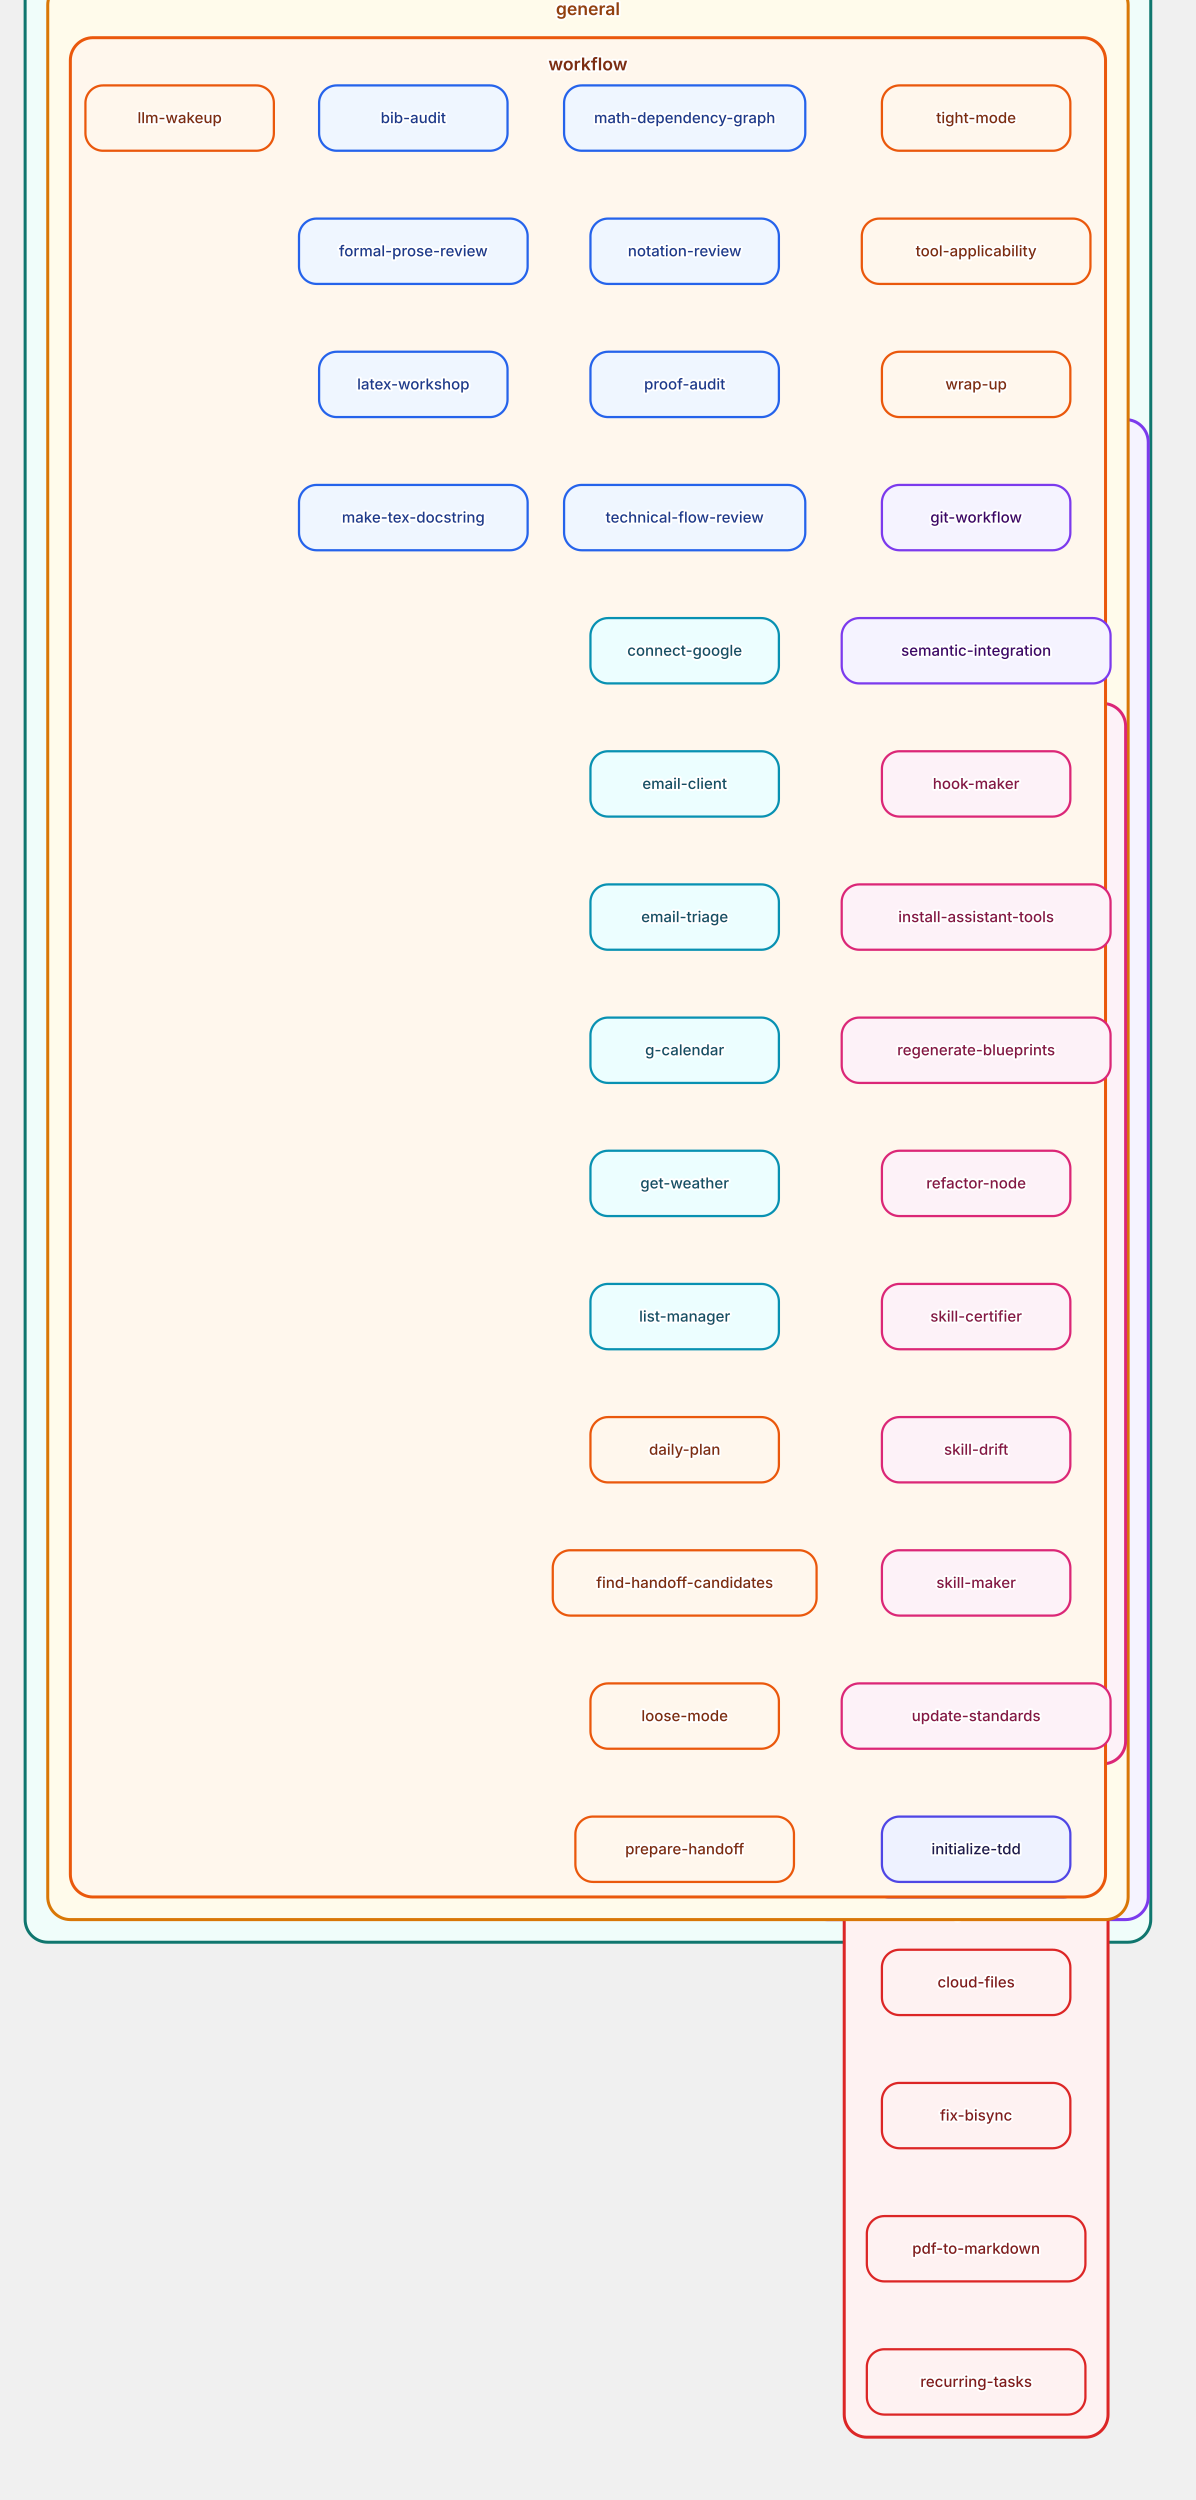
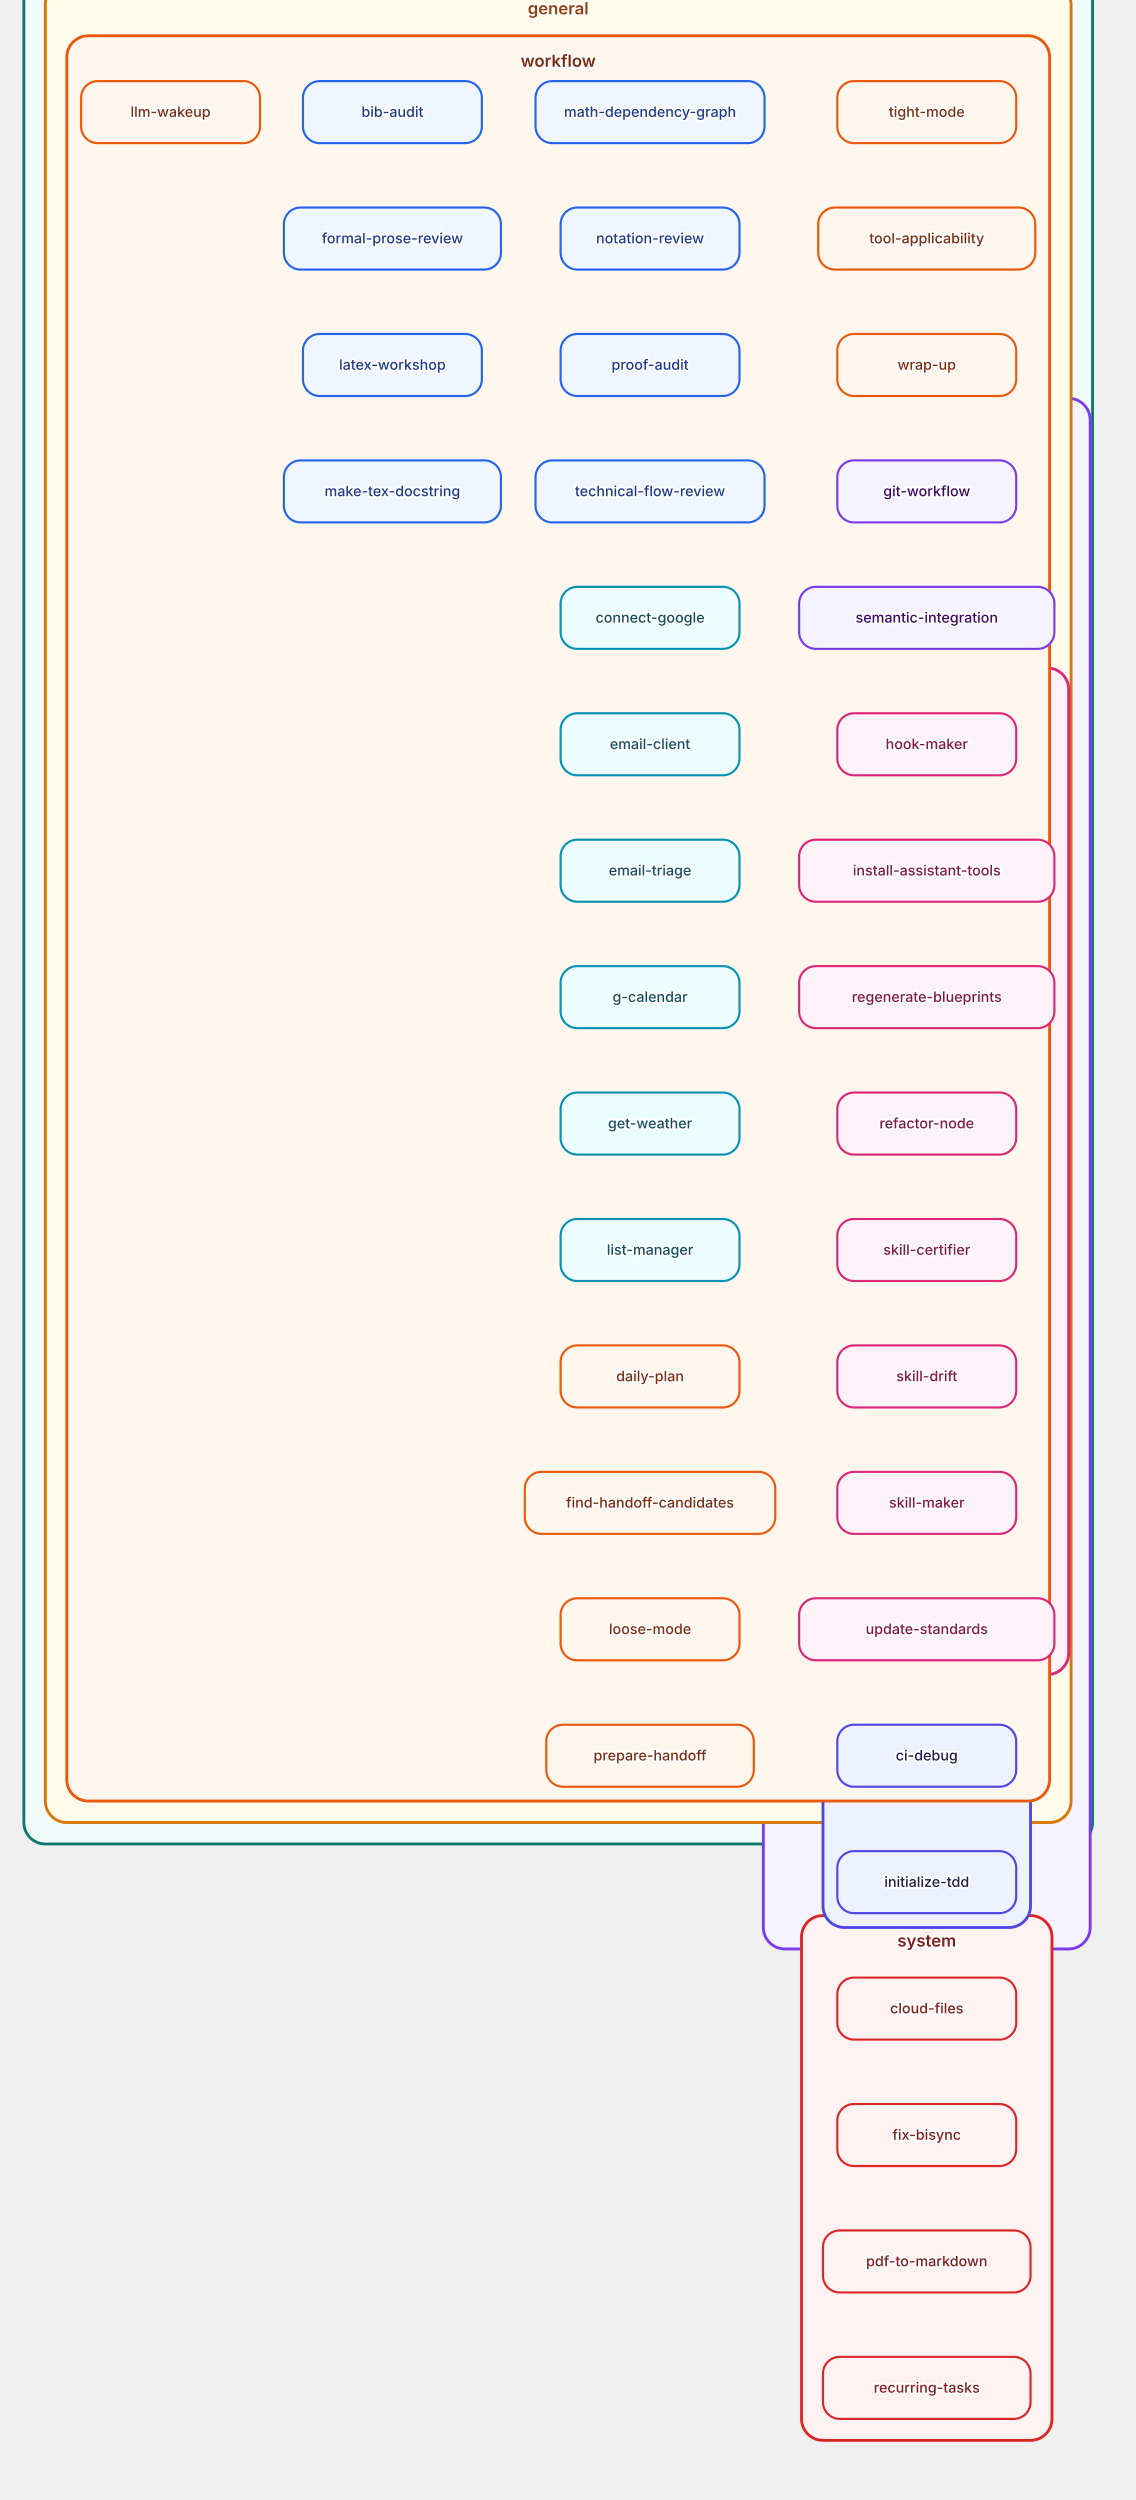
- <svg xmlns="http://www.w3.org/2000/svg" width="952" height="1990" viewBox="0 0 952 1990">
+ <svg xmlns="http://www.w3.org/2000/svg" width="952" height="2096" viewBox="0 0 952 2096">
  <defs>
    <marker id="arrow-end" markerWidth="10" markerHeight="8" refX="8" refY="4" orient="auto" markerUnits="strokeWidth">
      <path d="M0 0 L8 4 L0 8 Z" fill="#64748b" />
    </marker>
    <marker id="arrow-start" markerWidth="10" markerHeight="8" refX="2" refY="4" orient="auto-start-reverse" markerUnits="strokeWidth">
      <path d="M8 0 L0 4 L8 8 Z" fill="#64748b" />
    </marker>
  </defs>
  <g transform="translate(56 56)">
    <g id="edges" />
    <g id="groups">
      <g id="assistant" data-kind="group">
        <rect x="-36" y="-122" width="896" height="1612" rx="18" ry="18" fill="#f0fdfa" stroke="#0f766e" stroke-width="2.4" />
        <text x="412" y="-96" text-anchor="middle" font-family="Inter, Segoe UI, sans-serif" font-size="14" font-weight="600" fill="#134e4a" stroke="#ffffff" stroke-width="3" stroke-linejoin="round" paint-order="stroke">
          <tspan x="412" dy="0">assistant</tspan>
        </text>
      </g>
      <g id="development" data-kind="group">
-         <rect x="584" y="278" width="274" height="1194" rx="18" ry="18" fill="#f5f3ff" stroke="#7c3aed" stroke-width="2.4" />
+         <rect x="584" y="278" width="274" height="1300" rx="18" ry="18" fill="#f5f3ff" stroke="#7c3aed" stroke-width="2.4" />
        <text x="721" y="304" text-anchor="middle" font-family="Inter, Segoe UI, sans-serif" font-size="14" font-weight="600" fill="#3b0764" stroke="#ffffff" stroke-width="3" stroke-linejoin="round" paint-order="stroke">
          <tspan x="721" dy="0">development</tspan>
        </text>
      </g>
      <g id="system" data-kind="group">
-         <rect x="616" y="1444" width="210" height="440" rx="18" ry="18" fill="#fef2f2" stroke="#dc2626" stroke-width="2.4" />
-         <text x="721" y="1470" text-anchor="middle" font-family="Inter, Segoe UI, sans-serif" font-size="14" font-weight="600" fill="#7f1d1d" stroke="#ffffff" stroke-width="3" stroke-linejoin="round" paint-order="stroke">
+         <rect x="616" y="1550" width="210" height="440" rx="18" ry="18" fill="#fef2f2" stroke="#dc2626" stroke-width="2.4" />
+         <text x="721" y="1576" text-anchor="middle" font-family="Inter, Segoe UI, sans-serif" font-size="14" font-weight="600" fill="#7f1d1d" stroke="#ffffff" stroke-width="3" stroke-linejoin="round" paint-order="stroke">
          <tspan x="721" dy="0">system</tspan>
        </text>
      </g>
      <g id="research" data-kind="group">
        <rect x="164" y="-32" width="439" height="432" rx="18" ry="18" fill="#eff6ff" stroke="#2563eb" stroke-width="2.4" />
        <text x="383.5" y="-6" text-anchor="middle" font-family="Inter, Segoe UI, sans-serif" font-size="14" font-weight="600" fill="#1e3a8a" stroke="#ffffff" stroke-width="3" stroke-linejoin="round" paint-order="stroke">
          <tspan x="383.5" dy="0">research</tspan>
        </text>
      </g>
      <g id="general" data-kind="group">
        <rect x="-18" y="-70" width="860" height="1542" rx="18" ry="18" fill="#fffbeb" stroke="#d97706" stroke-width="2.4" />
        <text x="412" y="-44" text-anchor="middle" font-family="Inter, Segoe UI, sans-serif" font-size="14" font-weight="600" fill="#92400e" stroke="#ffffff" stroke-width="3" stroke-linejoin="round" paint-order="stroke">
          <tspan x="412" dy="0">general</tspan>
        </text>
      </g>
      <g id="skill" data-kind="group">
        <rect x="602" y="504" width="238" height="844" rx="18" ry="18" fill="#fdf2f8" stroke="#db2777" stroke-width="2.4" />
        <text x="721" y="530" text-anchor="middle" font-family="Inter, Segoe UI, sans-serif" font-size="14" font-weight="600" fill="#831843" stroke="#ffffff" stroke-width="3" stroke-linejoin="round" paint-order="stroke">
          <tspan x="721" dy="0">skill</tspan>
        </text>
      </g>
      <g id="coding" data-kind="group">
-         <rect x="634" y="1352" width="174" height="102" rx="18" ry="18" fill="#eef2ff" stroke="#4f46e5" stroke-width="2.4" />
+         <rect x="634" y="1352" width="174" height="208" rx="18" ry="18" fill="#eef2ff" stroke="#4f46e5" stroke-width="2.4" />
        <text x="721" y="1378" text-anchor="middle" font-family="Inter, Segoe UI, sans-serif" font-size="14" font-weight="600" fill="#1e1b4b" stroke="#ffffff" stroke-width="3" stroke-linejoin="round" paint-order="stroke">
          <tspan x="721" dy="0">coding</tspan>
        </text>
      </g>
      <g id="productivity" data-kind="group">
        <rect x="402" y="398" width="174" height="632" rx="18" ry="18" fill="#ecfeff" stroke="#0891b2" stroke-width="2.4" />
        <text x="489" y="424" text-anchor="middle" font-family="Inter, Segoe UI, sans-serif" font-size="14" font-weight="600" fill="#164e63" stroke="#ffffff" stroke-width="3" stroke-linejoin="round" paint-order="stroke">
          <tspan x="489" dy="0">productivity</tspan>
        </text>
      </g>
      <g id="workflow" data-kind="group">
        <rect x="0" y="-26" width="824" height="1480" rx="18" ry="18" fill="#fff7ed" stroke="#ea580c" stroke-width="2.4" />
        <text x="412" y="0" text-anchor="middle" font-family="Inter, Segoe UI, sans-serif" font-size="14" font-weight="600" fill="#7c2d12" stroke="#ffffff" stroke-width="3" stroke-linejoin="round" paint-order="stroke">
          <tspan x="412" dy="0">workflow</tspan>
        </text>
      </g>
    </g>
    <g id="nodes">
      <g id="bib-audit" data-kind="node">
        <rect x="198" y="12" width="150" height="52" rx="14" ry="14" fill="#eff6ff" stroke="#2563eb" stroke-width="1.8" />
        <text x="273" y="42" text-anchor="middle" font-family="Inter, Segoe UI, sans-serif" font-size="12" font-weight="500" fill="#1e3a8a" stroke="#ffffff" stroke-width="3" stroke-linejoin="round" paint-order="stroke">
          <tspan x="273" dy="0">bib-audit</tspan>
        </text>
      </g>
      <g id="formal-prose-review" data-kind="node">
        <rect x="182" y="118" width="182" height="52" rx="14" ry="14" fill="#eff6ff" stroke="#2563eb" stroke-width="1.8" />
        <text x="273" y="148" text-anchor="middle" font-family="Inter, Segoe UI, sans-serif" font-size="12" font-weight="500" fill="#1e3a8a" stroke="#ffffff" stroke-width="3" stroke-linejoin="round" paint-order="stroke">
          <tspan x="273" dy="0">formal-prose-review</tspan>
        </text>
      </g>
      <g id="latex-workshop" data-kind="node">
        <rect x="198" y="224" width="150" height="52" rx="14" ry="14" fill="#eff6ff" stroke="#2563eb" stroke-width="1.8" />
        <text x="273" y="254" text-anchor="middle" font-family="Inter, Segoe UI, sans-serif" font-size="12" font-weight="500" fill="#1e3a8a" stroke="#ffffff" stroke-width="3" stroke-linejoin="round" paint-order="stroke">
          <tspan x="273" dy="0">latex-workshop</tspan>
        </text>
      </g>
      <g id="make-tex-docstring" data-kind="node">
        <rect x="182" y="330" width="182" height="52" rx="14" ry="14" fill="#eff6ff" stroke="#2563eb" stroke-width="1.8" />
        <text x="273" y="360" text-anchor="middle" font-family="Inter, Segoe UI, sans-serif" font-size="12" font-weight="500" fill="#1e3a8a" stroke="#ffffff" stroke-width="3" stroke-linejoin="round" paint-order="stroke">
          <tspan x="273" dy="0">make-tex-docstring</tspan>
        </text>
      </g>
      <g id="math-dependency-graph" data-kind="node">
        <rect x="393" y="12" width="192" height="52" rx="14" ry="14" fill="#eff6ff" stroke="#2563eb" stroke-width="1.8" />
        <text x="489" y="42" text-anchor="middle" font-family="Inter, Segoe UI, sans-serif" font-size="12" font-weight="500" fill="#1e3a8a" stroke="#ffffff" stroke-width="3" stroke-linejoin="round" paint-order="stroke">
          <tspan x="489" dy="0">math-dependency-graph</tspan>
        </text>
      </g>
      <g id="notation-review" data-kind="node">
        <rect x="414" y="118" width="150" height="52" rx="14" ry="14" fill="#eff6ff" stroke="#2563eb" stroke-width="1.8" />
        <text x="489" y="148" text-anchor="middle" font-family="Inter, Segoe UI, sans-serif" font-size="12" font-weight="500" fill="#1e3a8a" stroke="#ffffff" stroke-width="3" stroke-linejoin="round" paint-order="stroke">
          <tspan x="489" dy="0">notation-review</tspan>
        </text>
      </g>
      <g id="proof-audit" data-kind="node">
        <rect x="414" y="224" width="150" height="52" rx="14" ry="14" fill="#eff6ff" stroke="#2563eb" stroke-width="1.8" />
        <text x="489" y="254" text-anchor="middle" font-family="Inter, Segoe UI, sans-serif" font-size="12" font-weight="500" fill="#1e3a8a" stroke="#ffffff" stroke-width="3" stroke-linejoin="round" paint-order="stroke">
          <tspan x="489" dy="0">proof-audit</tspan>
        </text>
      </g>
      <g id="technical-flow-review" data-kind="node">
        <rect x="393" y="330" width="192" height="52" rx="14" ry="14" fill="#eff6ff" stroke="#2563eb" stroke-width="1.8" />
        <text x="489" y="360" text-anchor="middle" font-family="Inter, Segoe UI, sans-serif" font-size="12" font-weight="500" fill="#1e3a8a" stroke="#ffffff" stroke-width="3" stroke-linejoin="round" paint-order="stroke">
          <tspan x="489" dy="0">technical-flow-review</tspan>
        </text>
      </g>
      <g id="connect-google" data-kind="node">
        <rect x="414" y="436" width="150" height="52" rx="14" ry="14" fill="#ecfeff" stroke="#0891b2" stroke-width="1.8" />
        <text x="489" y="466" text-anchor="middle" font-family="Inter, Segoe UI, sans-serif" font-size="12" font-weight="500" fill="#164e63" stroke="#ffffff" stroke-width="3" stroke-linejoin="round" paint-order="stroke">
          <tspan x="489" dy="0">connect-google</tspan>
        </text>
      </g>
      <g id="email-client" data-kind="node">
        <rect x="414" y="542" width="150" height="52" rx="14" ry="14" fill="#ecfeff" stroke="#0891b2" stroke-width="1.8" />
        <text x="489" y="572" text-anchor="middle" font-family="Inter, Segoe UI, sans-serif" font-size="12" font-weight="500" fill="#164e63" stroke="#ffffff" stroke-width="3" stroke-linejoin="round" paint-order="stroke">
          <tspan x="489" dy="0">email-client</tspan>
        </text>
      </g>
      <g id="email-triage" data-kind="node">
        <rect x="414" y="648" width="150" height="52" rx="14" ry="14" fill="#ecfeff" stroke="#0891b2" stroke-width="1.8" />
        <text x="489" y="678" text-anchor="middle" font-family="Inter, Segoe UI, sans-serif" font-size="12" font-weight="500" fill="#164e63" stroke="#ffffff" stroke-width="3" stroke-linejoin="round" paint-order="stroke">
          <tspan x="489" dy="0">email-triage</tspan>
        </text>
      </g>
      <g id="g-calendar" data-kind="node">
        <rect x="414" y="754" width="150" height="52" rx="14" ry="14" fill="#ecfeff" stroke="#0891b2" stroke-width="1.8" />
        <text x="489" y="784" text-anchor="middle" font-family="Inter, Segoe UI, sans-serif" font-size="12" font-weight="500" fill="#164e63" stroke="#ffffff" stroke-width="3" stroke-linejoin="round" paint-order="stroke">
          <tspan x="489" dy="0">g-calendar</tspan>
        </text>
      </g>
      <g id="get-weather" data-kind="node">
        <rect x="414" y="860" width="150" height="52" rx="14" ry="14" fill="#ecfeff" stroke="#0891b2" stroke-width="1.8" />
        <text x="489" y="890" text-anchor="middle" font-family="Inter, Segoe UI, sans-serif" font-size="12" font-weight="500" fill="#164e63" stroke="#ffffff" stroke-width="3" stroke-linejoin="round" paint-order="stroke">
          <tspan x="489" dy="0">get-weather</tspan>
        </text>
      </g>
      <g id="list-manager" data-kind="node">
        <rect x="414" y="966" width="150" height="52" rx="14" ry="14" fill="#ecfeff" stroke="#0891b2" stroke-width="1.8" />
        <text x="489" y="996" text-anchor="middle" font-family="Inter, Segoe UI, sans-serif" font-size="12" font-weight="500" fill="#164e63" stroke="#ffffff" stroke-width="3" stroke-linejoin="round" paint-order="stroke">
          <tspan x="489" dy="0">list-manager</tspan>
        </text>
      </g>
      <g id="daily-plan" data-kind="node">
        <rect x="414" y="1072" width="150" height="52" rx="14" ry="14" fill="#fff7ed" stroke="#ea580c" stroke-width="1.8" />
        <text x="489" y="1102" text-anchor="middle" font-family="Inter, Segoe UI, sans-serif" font-size="12" font-weight="500" fill="#7c2d12" stroke="#ffffff" stroke-width="3" stroke-linejoin="round" paint-order="stroke">
          <tspan x="489" dy="0">daily-plan</tspan>
        </text>
      </g>
      <g id="find-handoff-candidates" data-kind="node">
        <rect x="384" y="1178" width="210" height="52" rx="14" ry="14" fill="#fff7ed" stroke="#ea580c" stroke-width="1.8" />
        <text x="489" y="1208" text-anchor="middle" font-family="Inter, Segoe UI, sans-serif" font-size="12" font-weight="500" fill="#7c2d12" stroke="#ffffff" stroke-width="3" stroke-linejoin="round" paint-order="stroke">
          <tspan x="489" dy="0">find-handoff-candidates</tspan>
        </text>
      </g>
      <g id="llm-wakeup" data-kind="node">
        <rect x="12" y="12" width="150" height="52" rx="14" ry="14" fill="#fff7ed" stroke="#ea580c" stroke-width="1.8" />
        <text x="87" y="42" text-anchor="middle" font-family="Inter, Segoe UI, sans-serif" font-size="12" font-weight="500" fill="#7c2d12" stroke="#ffffff" stroke-width="3" stroke-linejoin="round" paint-order="stroke">
          <tspan x="87" dy="0">llm-wakeup</tspan>
        </text>
      </g>
      <g id="loose-mode" data-kind="node">
        <rect x="414" y="1284" width="150" height="52" rx="14" ry="14" fill="#fff7ed" stroke="#ea580c" stroke-width="1.8" />
        <text x="489" y="1314" text-anchor="middle" font-family="Inter, Segoe UI, sans-serif" font-size="12" font-weight="500" fill="#7c2d12" stroke="#ffffff" stroke-width="3" stroke-linejoin="round" paint-order="stroke">
          <tspan x="489" dy="0">loose-mode</tspan>
        </text>
      </g>
      <g id="prepare-handoff" data-kind="node">
        <rect x="402" y="1390" width="174" height="52" rx="14" ry="14" fill="#fff7ed" stroke="#ea580c" stroke-width="1.8" />
        <text x="489" y="1420" text-anchor="middle" font-family="Inter, Segoe UI, sans-serif" font-size="12" font-weight="500" fill="#7c2d12" stroke="#ffffff" stroke-width="3" stroke-linejoin="round" paint-order="stroke">
          <tspan x="489" dy="0">prepare-handoff</tspan>
        </text>
      </g>
      <g id="tight-mode" data-kind="node">
        <rect x="646" y="12" width="150" height="52" rx="14" ry="14" fill="#fff7ed" stroke="#ea580c" stroke-width="1.8" />
        <text x="721" y="42" text-anchor="middle" font-family="Inter, Segoe UI, sans-serif" font-size="12" font-weight="500" fill="#7c2d12" stroke="#ffffff" stroke-width="3" stroke-linejoin="round" paint-order="stroke">
          <tspan x="721" dy="0">tight-mode</tspan>
        </text>
      </g>
      <g id="tool-applicability" data-kind="node">
        <rect x="630" y="118" width="182" height="52" rx="14" ry="14" fill="#fff7ed" stroke="#ea580c" stroke-width="1.8" />
        <text x="721" y="148" text-anchor="middle" font-family="Inter, Segoe UI, sans-serif" font-size="12" font-weight="500" fill="#7c2d12" stroke="#ffffff" stroke-width="3" stroke-linejoin="round" paint-order="stroke">
          <tspan x="721" dy="0">tool-applicability</tspan>
        </text>
      </g>
      <g id="wrap-up" data-kind="node">
        <rect x="646" y="224" width="150" height="52" rx="14" ry="14" fill="#fff7ed" stroke="#ea580c" stroke-width="1.8" />
        <text x="721" y="254" text-anchor="middle" font-family="Inter, Segoe UI, sans-serif" font-size="12" font-weight="500" fill="#7c2d12" stroke="#ffffff" stroke-width="3" stroke-linejoin="round" paint-order="stroke">
          <tspan x="721" dy="0">wrap-up</tspan>
        </text>
      </g>
      <g id="git-workflow" data-kind="node">
        <rect x="646" y="330" width="150" height="52" rx="14" ry="14" fill="#f5f3ff" stroke="#7c3aed" stroke-width="1.8" />
        <text x="721" y="360" text-anchor="middle" font-family="Inter, Segoe UI, sans-serif" font-size="12" font-weight="500" fill="#3b0764" stroke="#ffffff" stroke-width="3" stroke-linejoin="round" paint-order="stroke">
          <tspan x="721" dy="0">git-workflow</tspan>
        </text>
      </g>
      <g id="semantic-integration" data-kind="node">
        <rect x="614" y="436" width="214" height="52" rx="14" ry="14" fill="#f5f3ff" stroke="#7c3aed" stroke-width="1.8" />
        <text x="721" y="466" text-anchor="middle" font-family="Inter, Segoe UI, sans-serif" font-size="12" font-weight="500" fill="#3b0764" stroke="#ffffff" stroke-width="3" stroke-linejoin="round" paint-order="stroke">
          <tspan x="721" dy="0">semantic-integration</tspan>
        </text>
      </g>
      <g id="hook-maker" data-kind="node">
        <rect x="646" y="542" width="150" height="52" rx="14" ry="14" fill="#fdf2f8" stroke="#db2777" stroke-width="1.8" />
        <text x="721" y="572" text-anchor="middle" font-family="Inter, Segoe UI, sans-serif" font-size="12" font-weight="500" fill="#831843" stroke="#ffffff" stroke-width="3" stroke-linejoin="round" paint-order="stroke">
          <tspan x="721" dy="0">hook-maker</tspan>
        </text>
      </g>
      <g id="install-assistant-tools" data-kind="node">
        <rect x="614" y="648" width="214" height="52" rx="14" ry="14" fill="#fdf2f8" stroke="#db2777" stroke-width="1.8" />
        <text x="721" y="678" text-anchor="middle" font-family="Inter, Segoe UI, sans-serif" font-size="12" font-weight="500" fill="#831843" stroke="#ffffff" stroke-width="3" stroke-linejoin="round" paint-order="stroke">
          <tspan x="721" dy="0">install-assistant-tools</tspan>
        </text>
      </g>
      <g id="regenerate-blueprints" data-kind="node">
        <rect x="614" y="754" width="214" height="52" rx="14" ry="14" fill="#fdf2f8" stroke="#db2777" stroke-width="1.8" />
        <text x="721" y="784" text-anchor="middle" font-family="Inter, Segoe UI, sans-serif" font-size="12" font-weight="500" fill="#831843" stroke="#ffffff" stroke-width="3" stroke-linejoin="round" paint-order="stroke">
          <tspan x="721" dy="0">regenerate-blueprints</tspan>
        </text>
      </g>
      <g id="refactor-node" data-kind="node">
        <rect x="646" y="860" width="150" height="52" rx="14" ry="14" fill="#fdf2f8" stroke="#db2777" stroke-width="1.8" />
        <text x="721" y="890" text-anchor="middle" font-family="Inter, Segoe UI, sans-serif" font-size="12" font-weight="500" fill="#831843" stroke="#ffffff" stroke-width="3" stroke-linejoin="round" paint-order="stroke">
          <tspan x="721" dy="0">refactor-node</tspan>
        </text>
      </g>
      <g id="skill-certifier" data-kind="node">
        <rect x="646" y="966" width="150" height="52" rx="14" ry="14" fill="#fdf2f8" stroke="#db2777" stroke-width="1.8" />
        <text x="721" y="996" text-anchor="middle" font-family="Inter, Segoe UI, sans-serif" font-size="12" font-weight="500" fill="#831843" stroke="#ffffff" stroke-width="3" stroke-linejoin="round" paint-order="stroke">
          <tspan x="721" dy="0">skill-certifier</tspan>
        </text>
      </g>
      <g id="skill-drift" data-kind="node">
        <rect x="646" y="1072" width="150" height="52" rx="14" ry="14" fill="#fdf2f8" stroke="#db2777" stroke-width="1.8" />
        <text x="721" y="1102" text-anchor="middle" font-family="Inter, Segoe UI, sans-serif" font-size="12" font-weight="500" fill="#831843" stroke="#ffffff" stroke-width="3" stroke-linejoin="round" paint-order="stroke">
          <tspan x="721" dy="0">skill-drift</tspan>
        </text>
      </g>
      <g id="skill-maker" data-kind="node">
        <rect x="646" y="1178" width="150" height="52" rx="14" ry="14" fill="#fdf2f8" stroke="#db2777" stroke-width="1.8" />
        <text x="721" y="1208" text-anchor="middle" font-family="Inter, Segoe UI, sans-serif" font-size="12" font-weight="500" fill="#831843" stroke="#ffffff" stroke-width="3" stroke-linejoin="round" paint-order="stroke">
          <tspan x="721" dy="0">skill-maker</tspan>
        </text>
      </g>
      <g id="update-standards" data-kind="node">
        <rect x="614" y="1284" width="214" height="52" rx="14" ry="14" fill="#fdf2f8" stroke="#db2777" stroke-width="1.8" />
        <text x="721" y="1314" text-anchor="middle" font-family="Inter, Segoe UI, sans-serif" font-size="12" font-weight="500" fill="#831843" stroke="#ffffff" stroke-width="3" stroke-linejoin="round" paint-order="stroke">
          <tspan x="721" dy="0">update-standards</tspan>
        </text>
      </g>
-       <g id="initialize-tdd" data-kind="node">
+       <g id="ci-debug" data-kind="node">
        <rect x="646" y="1390" width="150" height="52" rx="14" ry="14" fill="#eef2ff" stroke="#4f46e5" stroke-width="1.8" />
        <text x="721" y="1420" text-anchor="middle" font-family="Inter, Segoe UI, sans-serif" font-size="12" font-weight="500" fill="#1e1b4b" stroke="#ffffff" stroke-width="3" stroke-linejoin="round" paint-order="stroke">
+           <tspan x="721" dy="0">ci-debug</tspan>
+         </text>
+       </g>
+       <g id="initialize-tdd" data-kind="node">
+         <rect x="646" y="1496" width="150" height="52" rx="14" ry="14" fill="#eef2ff" stroke="#4f46e5" stroke-width="1.8" />
+         <text x="721" y="1526" text-anchor="middle" font-family="Inter, Segoe UI, sans-serif" font-size="12" font-weight="500" fill="#1e1b4b" stroke="#ffffff" stroke-width="3" stroke-linejoin="round" paint-order="stroke">
          <tspan x="721" dy="0">initialize-tdd</tspan>
        </text>
      </g>
      <g id="cloud-files" data-kind="node">
-         <rect x="646" y="1496" width="150" height="52" rx="14" ry="14" fill="#fef2f2" stroke="#dc2626" stroke-width="1.8" />
-         <text x="721" y="1526" text-anchor="middle" font-family="Inter, Segoe UI, sans-serif" font-size="12" font-weight="500" fill="#7f1d1d" stroke="#ffffff" stroke-width="3" stroke-linejoin="round" paint-order="stroke">
-           <tspan x="721" dy="0">cloud-files</tspan>
-         </text>
-       </g>
-       <g id="fix-bisync" data-kind="node">
        <rect x="646" y="1602" width="150" height="52" rx="14" ry="14" fill="#fef2f2" stroke="#dc2626" stroke-width="1.8" />
        <text x="721" y="1632" text-anchor="middle" font-family="Inter, Segoe UI, sans-serif" font-size="12" font-weight="500" fill="#7f1d1d" stroke="#ffffff" stroke-width="3" stroke-linejoin="round" paint-order="stroke">
+           <tspan x="721" dy="0">cloud-files</tspan>
+         </text>
+       </g>
+       <g id="fix-bisync" data-kind="node">
+         <rect x="646" y="1708" width="150" height="52" rx="14" ry="14" fill="#fef2f2" stroke="#dc2626" stroke-width="1.8" />
+         <text x="721" y="1738" text-anchor="middle" font-family="Inter, Segoe UI, sans-serif" font-size="12" font-weight="500" fill="#7f1d1d" stroke="#ffffff" stroke-width="3" stroke-linejoin="round" paint-order="stroke">
          <tspan x="721" dy="0">fix-bisync</tspan>
        </text>
      </g>
      <g id="pdf-to-markdown" data-kind="node">
-         <rect x="634" y="1708" width="174" height="52" rx="14" ry="14" fill="#fef2f2" stroke="#dc2626" stroke-width="1.8" />
-         <text x="721" y="1738" text-anchor="middle" font-family="Inter, Segoe UI, sans-serif" font-size="12" font-weight="500" fill="#7f1d1d" stroke="#ffffff" stroke-width="3" stroke-linejoin="round" paint-order="stroke">
-           <tspan x="721" dy="0">pdf-to-markdown</tspan>
-         </text>
-       </g>
-       <g id="recurring-tasks" data-kind="node">
        <rect x="634" y="1814" width="174" height="52" rx="14" ry="14" fill="#fef2f2" stroke="#dc2626" stroke-width="1.8" />
        <text x="721" y="1844" text-anchor="middle" font-family="Inter, Segoe UI, sans-serif" font-size="12" font-weight="500" fill="#7f1d1d" stroke="#ffffff" stroke-width="3" stroke-linejoin="round" paint-order="stroke">
+           <tspan x="721" dy="0">pdf-to-markdown</tspan>
+         </text>
+       </g>
+       <g id="recurring-tasks" data-kind="node">
+         <rect x="634" y="1920" width="174" height="52" rx="14" ry="14" fill="#fef2f2" stroke="#dc2626" stroke-width="1.8" />
+         <text x="721" y="1950" text-anchor="middle" font-family="Inter, Segoe UI, sans-serif" font-size="12" font-weight="500" fill="#7f1d1d" stroke="#ffffff" stroke-width="3" stroke-linejoin="round" paint-order="stroke">
          <tspan x="721" dy="0">recurring-tasks</tspan>
        </text>
      </g>
    </g>
  </g>
</svg>
